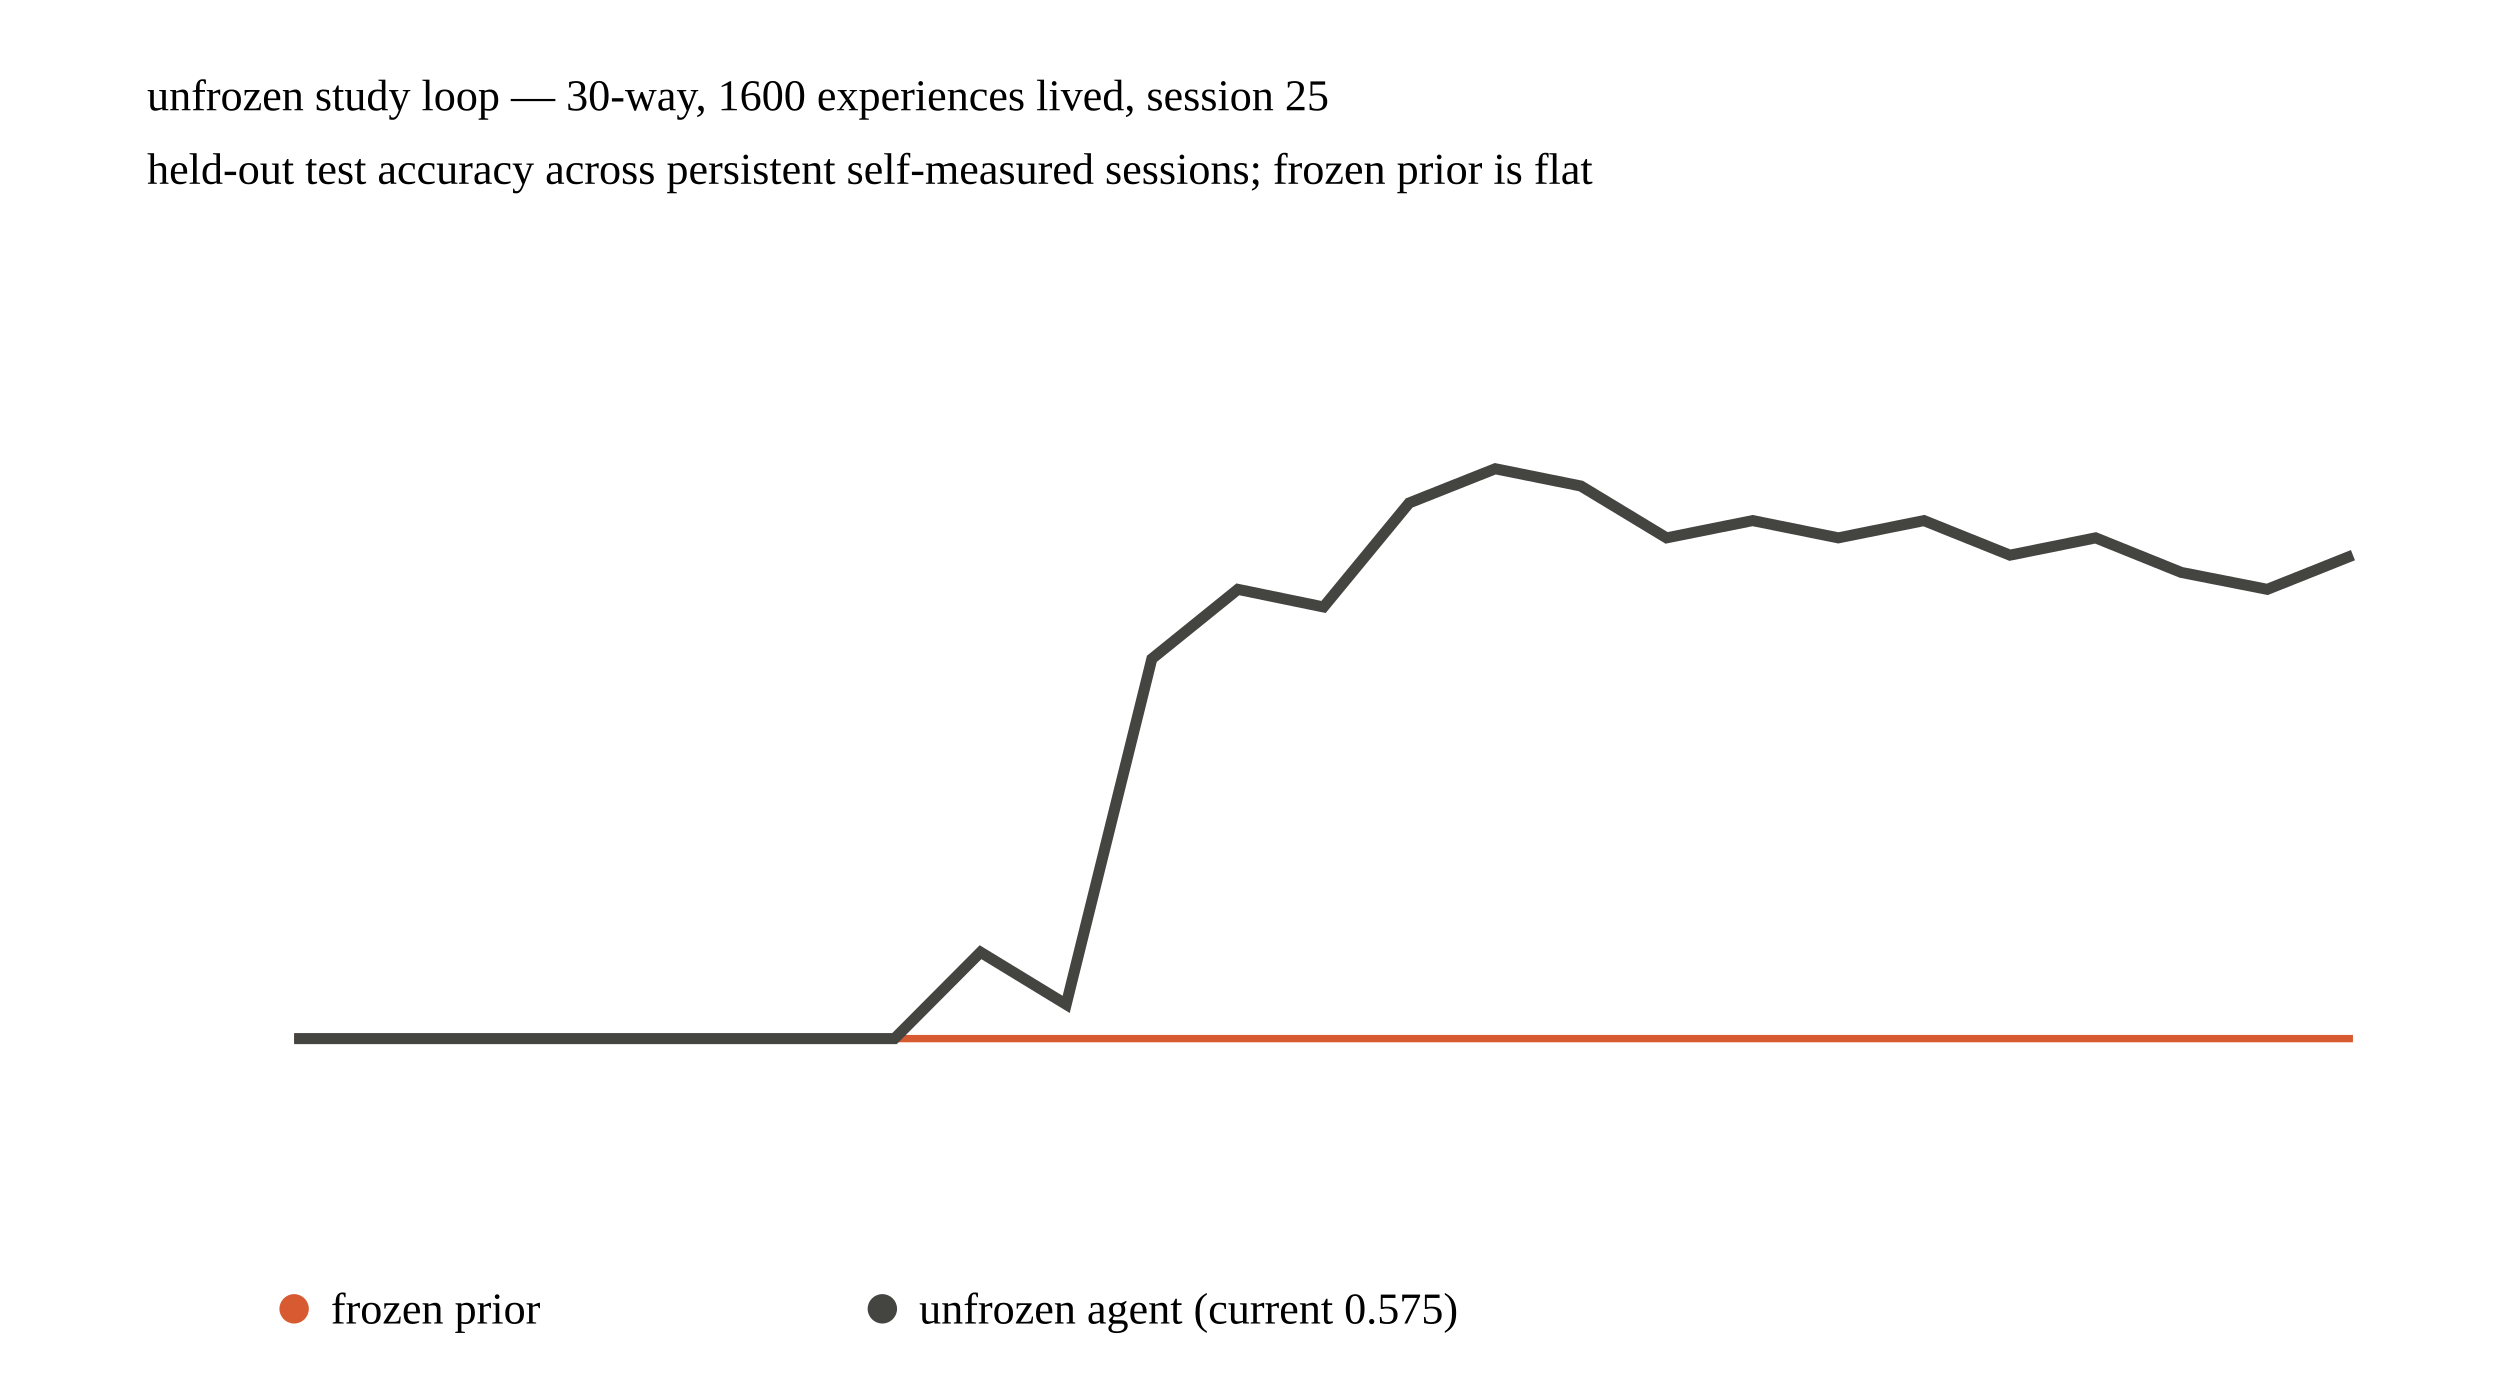
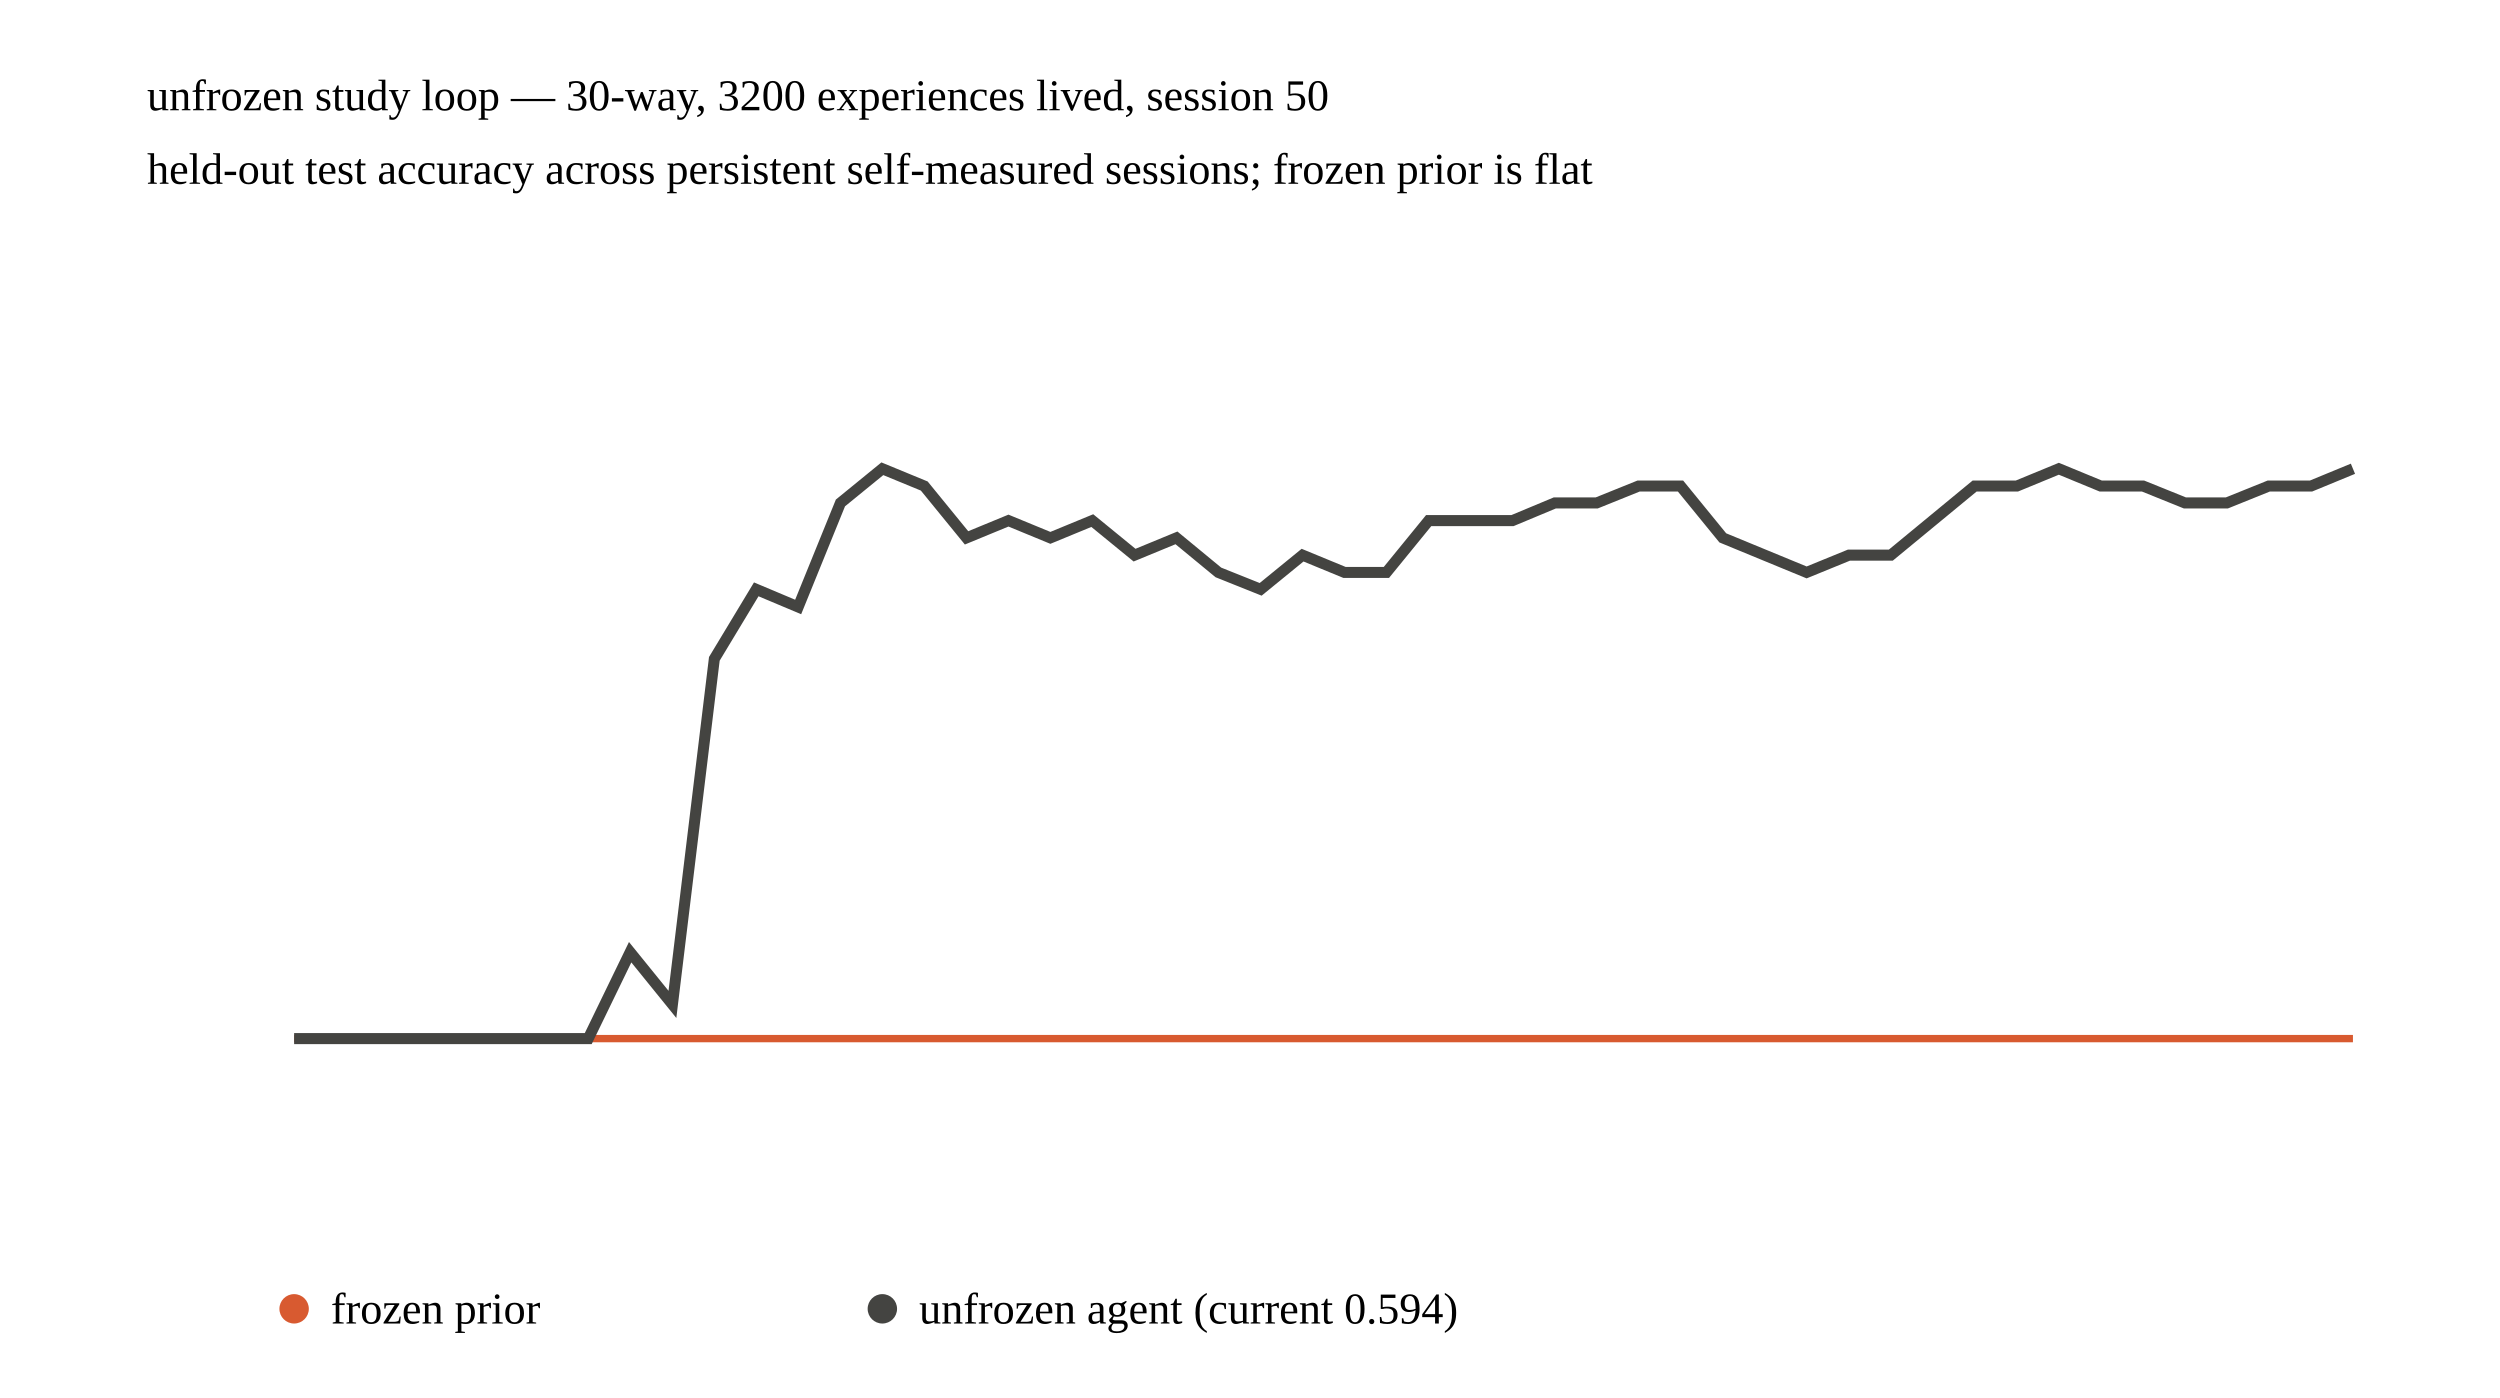
<svg xmlns="http://www.w3.org/2000/svg" width="100%" viewBox="0 0 680 380" role="img">
-   <text x="40" y="30" class="th">unfrozen study loop — 30-way, 1600 experiences lived, session 25</text>
+   <text x="40" y="30" class="th">unfrozen study loop — 30-way, 3200 experiences lived, session 50</text>
  <text x="40" y="50" class="ts">held-out test accuracy across persistent self-measured sessions; frozen prior is flat</text>
-   <polyline points="80.0,282.5 103.3,282.5 126.7,282.5 150.0,282.5 173.3,282.5 196.7,282.5 220.0,282.5 243.3,282.5 266.7,282.5 290.0,282.5 313.3,282.5 336.7,282.5 360.0,282.5 383.3,282.5 406.7,282.5 430.0,282.5 453.3,282.5 476.7,282.5 500.0,282.5 523.3,282.5 546.7,282.5 570.0,282.5 593.3,282.5 616.7,282.5 640.0,282.5" fill="none" stroke="#D85A30" stroke-width="2" />
-   <polyline points="80.0,282.5 103.3,282.5 126.7,282.5 150.0,282.5 173.3,282.5 196.7,282.5 220.0,282.5 243.3,282.5 266.7,259.0 290.0,273.2 313.3,179.2 336.7,160.3 360.0,165.1 383.3,136.8 406.7,127.5 430.0,132.2 453.3,146.3 476.7,141.6 500.0,146.3 523.3,141.6 546.7,151.0 570.0,146.3 593.3,155.7 616.7,160.3 640.0,151.0" fill="none" stroke="#444441" stroke-width="3" />
+   <polyline points="80.0,282.5 91.4,282.5 102.9,282.5 114.3,282.5 125.7,282.5 137.1,282.5 148.6,282.5 160.0,282.5 171.4,282.5 182.9,282.5 194.3,282.5 205.7,282.5 217.1,282.5 228.6,282.5 240.0,282.5 251.4,282.5 262.9,282.5 274.3,282.5 285.7,282.5 297.1,282.5 308.6,282.5 320.0,282.5 331.4,282.5 342.9,282.5 354.3,282.5 365.7,282.5 377.1,282.5 388.6,282.5 400.0,282.5 411.4,282.5 422.9,282.5 434.3,282.5 445.7,282.5 457.1,282.5 468.6,282.5 480.0,282.5 491.4,282.5 502.9,282.5 514.3,282.5 525.7,282.5 537.1,282.5 548.6,282.5 560.0,282.5 571.4,282.5 582.9,282.5 594.3,282.5 605.7,282.5 617.1,282.5 628.6,282.5 640.0,282.5" fill="none" stroke="#D85A30" stroke-width="2" />
+   <polyline points="80.0,282.5 91.4,282.5 102.9,282.5 114.3,282.5 125.7,282.5 137.1,282.5 148.6,282.5 160.0,282.5 171.4,259.0 182.9,273.2 194.3,179.2 205.7,160.3 217.1,165.1 228.6,136.8 240.0,127.5 251.4,132.2 262.9,146.3 274.3,141.6 285.7,146.3 297.1,141.6 308.6,151.0 320.0,146.3 331.4,155.7 342.9,160.3 354.3,151.0 365.7,155.7 377.1,155.7 388.6,141.6 400.0,141.6 411.4,141.6 422.9,136.8 434.3,136.8 445.7,132.2 457.1,132.2 468.6,146.3 480.0,151.0 491.4,155.7 502.9,151.0 514.3,151.0 525.7,141.6 537.1,132.2 548.6,132.2 560.0,127.5 571.4,132.2 582.9,132.2 594.3,136.8 605.7,136.8 617.1,132.2 628.6,132.2 640.0,127.5" fill="none" stroke="#444441" stroke-width="3" />
  <circle cx="80" cy="356" r="4" fill="#D85A30" />
  <text x="90" y="360" class="ts">frozen prior</text>
  <circle cx="240" cy="356" r="4" fill="#444441" />
-   <text x="250" y="360" class="ts">unfrozen agent (current 0.575)</text>
+   <text x="250" y="360" class="ts">unfrozen agent (current 0.594)</text>
</svg>
